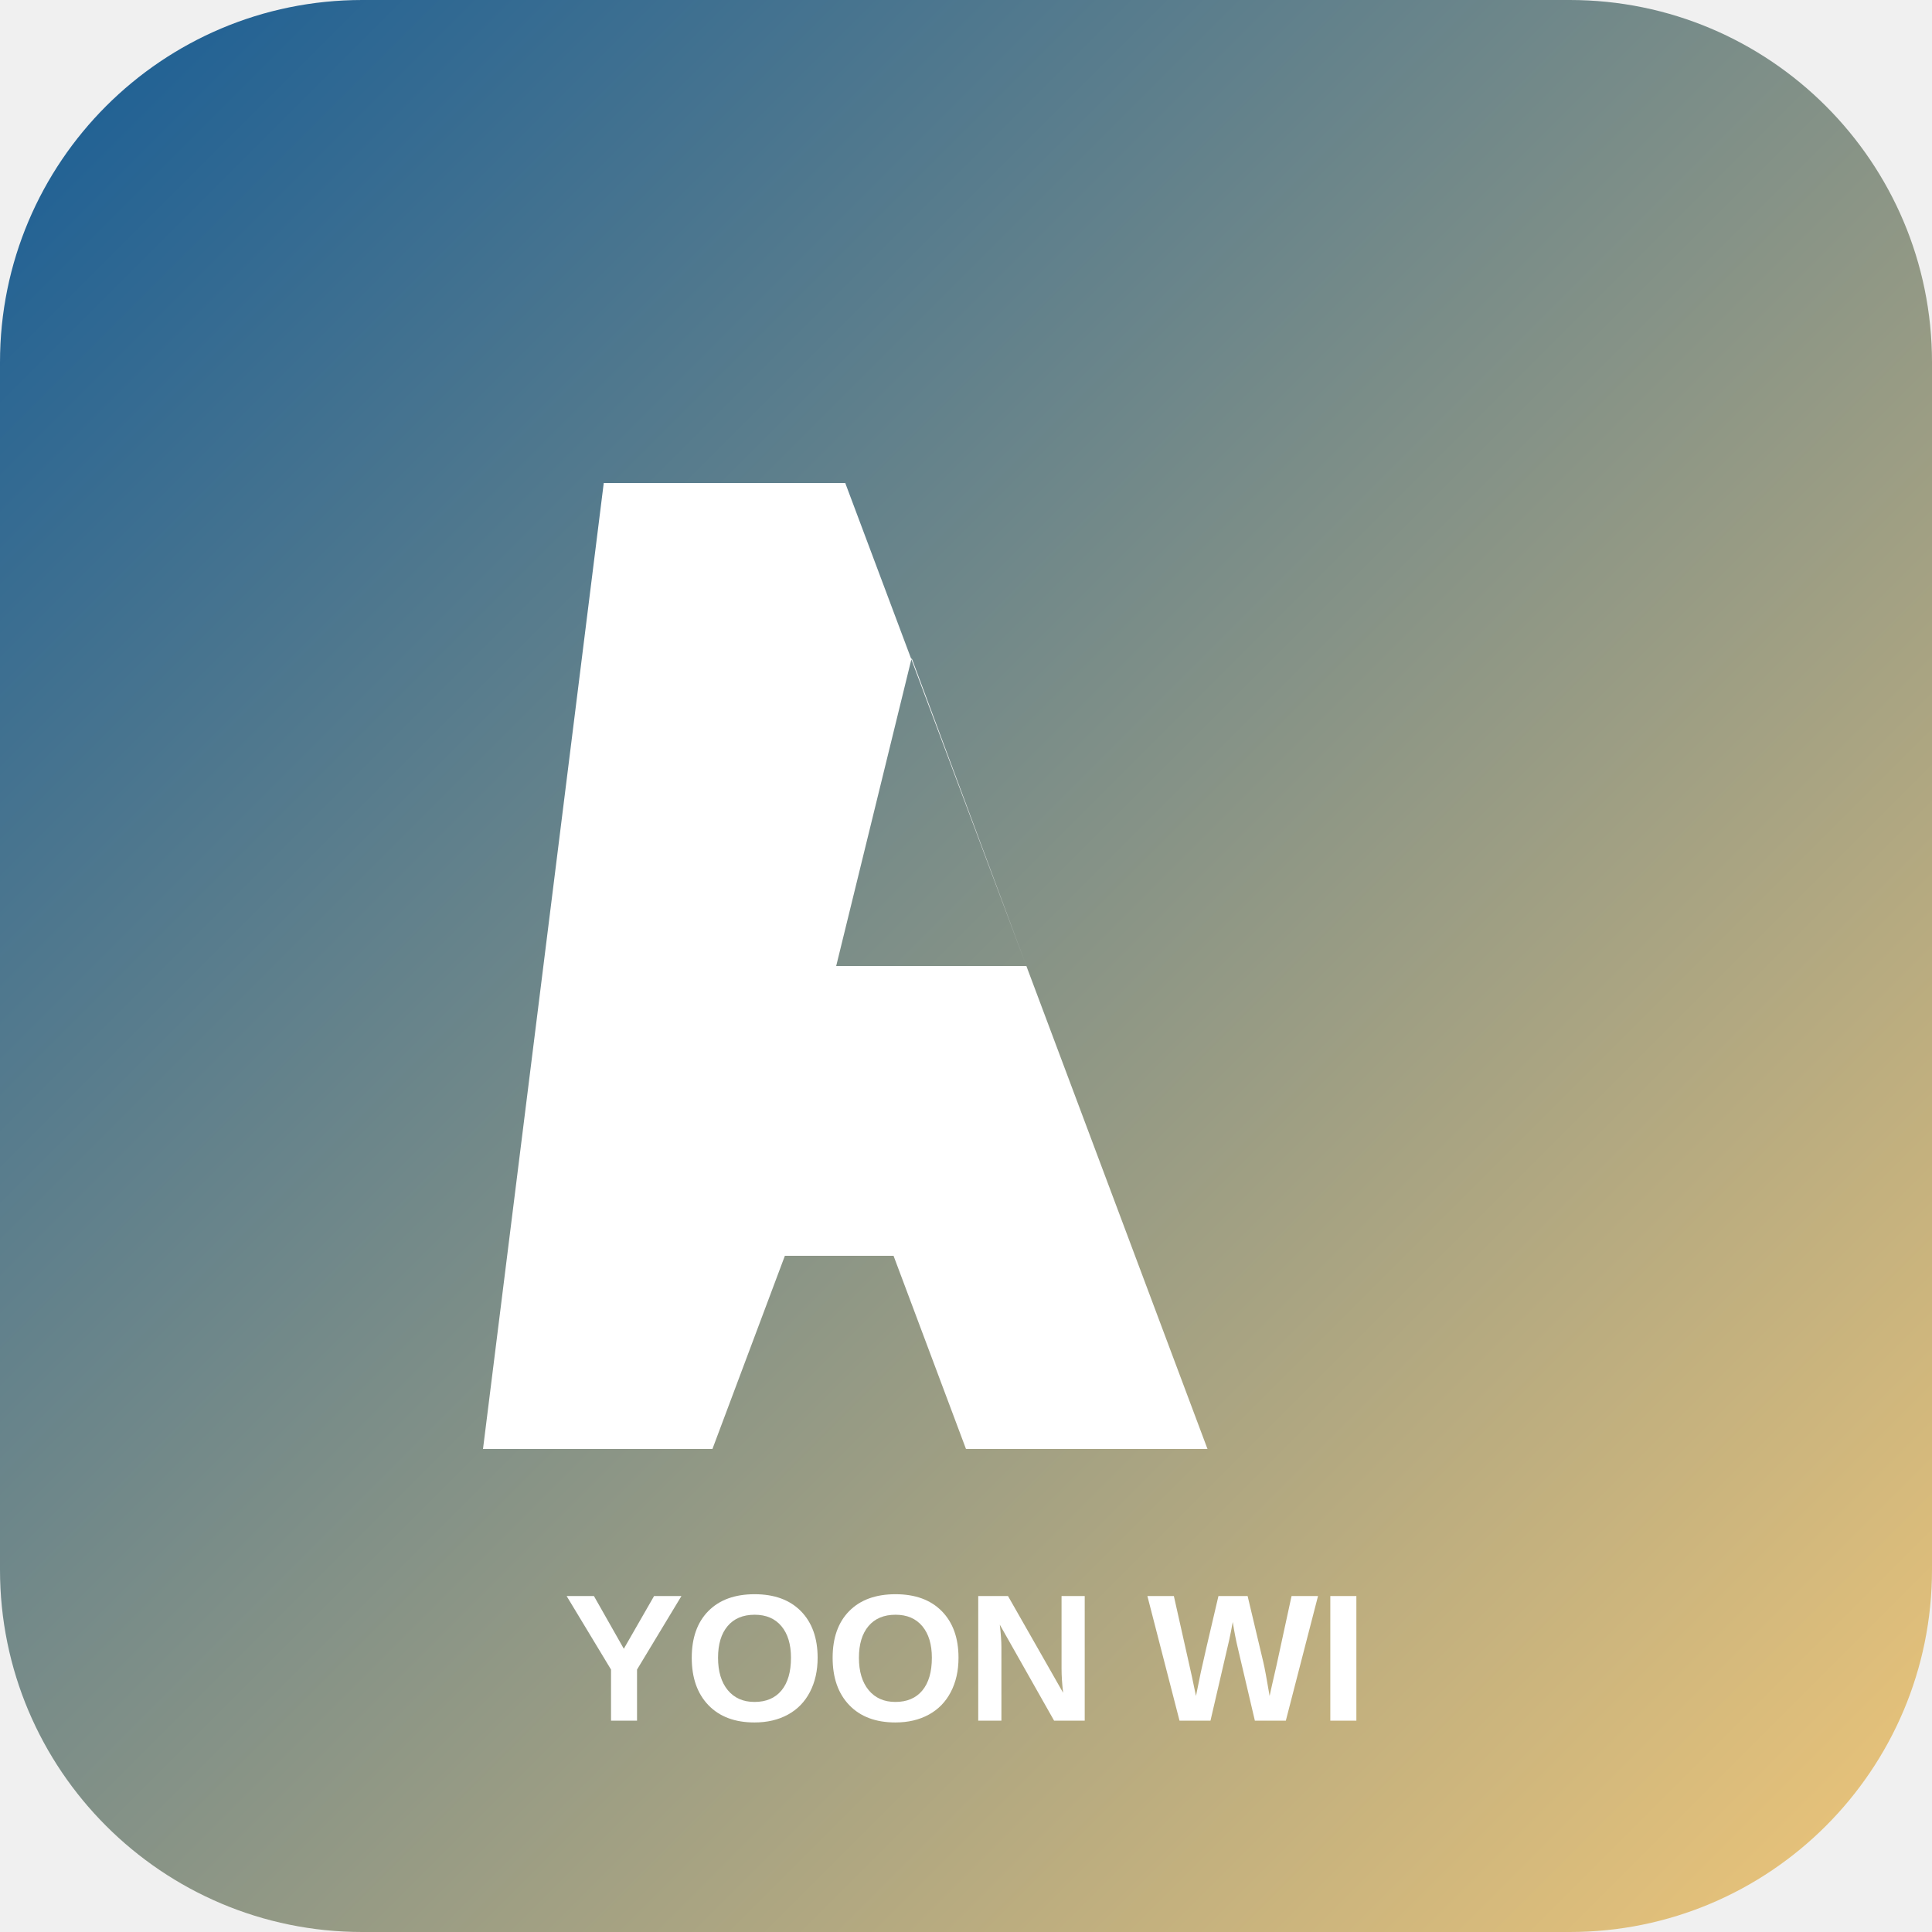
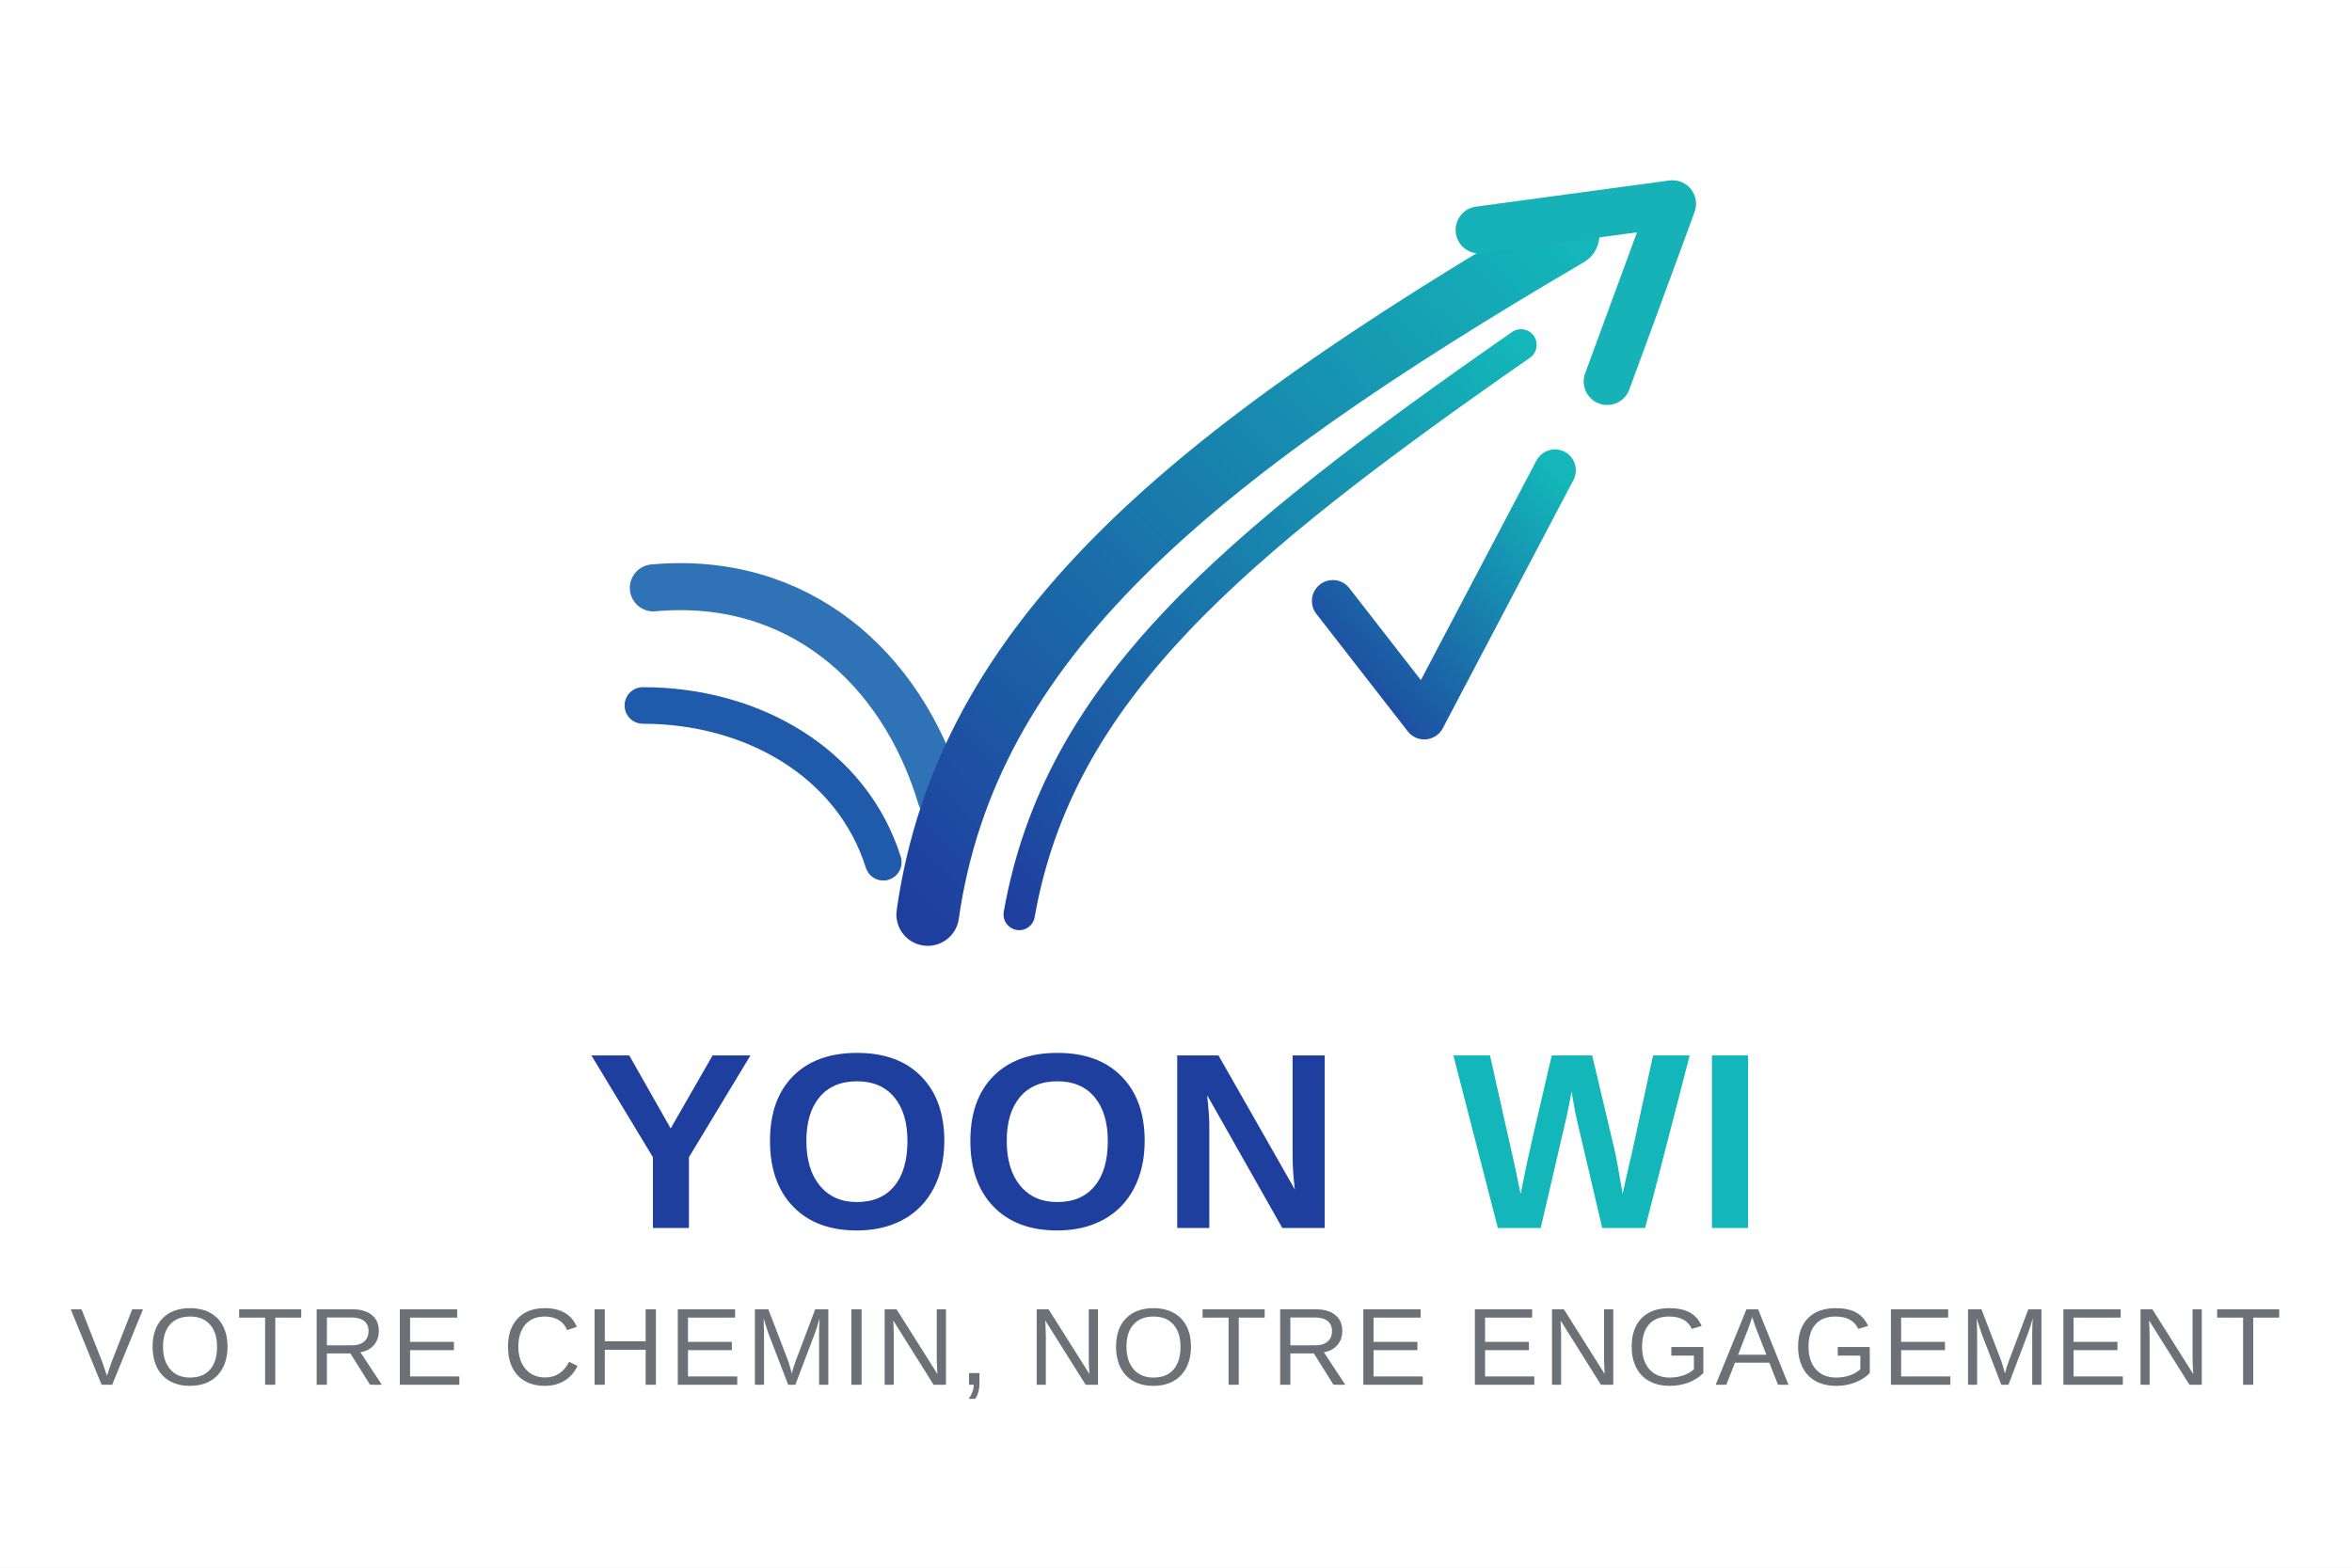
- <svg xmlns="http://www.w3.org/2000/svg" viewBox="0 0 512 512" role="img" aria-labelledby="title desc">
+ <svg xmlns="http://www.w3.org/2000/svg" viewBox="0 0 900 600" role="img" aria-labelledby="title desc">
  <defs>
-     <linearGradient id="grad" x1="0%" y1="0%" x2="100%" y2="100%">
-       <stop offset="0%" style="stop-color:#165c96;stop-opacity:1" />
-       <stop offset="100%" style="stop-color:#f1c778;stop-opacity:1" />
+     <linearGradient id="yoonwiBlueTeal" x1="0%" y1="100%" x2="100%" y2="0%">
+       <stop offset="0%" stop-color="#1f3f9f" />
+       <stop offset="100%" stop-color="#13b7b9" />
    </linearGradient>
+     <style>
+       .wordmark { font-family: 'Sora', 'Montserrat', Arial, sans-serif; font-weight: 800; letter-spacing: 2px; }
+       .tagline { font-family: 'Sora', 'Montserrat', Arial, sans-serif; font-weight: 500; letter-spacing: 1.5px; }
+     </style>
  </defs>
-   <rect width="512" height="512" rx="96" fill="url(#grad)" />
-   <path d="M160 128h64l96 256h-64l-19.2-51.2H208L188.8 384H128L160 128zm112 128l-30.4-81.6L221.6 256h50.4z" fill="#fff" />
-   <text x="256" y="456" text-anchor="middle" fill="#ffffff" font-family="Sora, Arial, sans-serif" font-size="48" font-weight="800">YOON WI</text>
+   <rect width="900" height="600" fill="#ffffff" />
+   <path d="M250 225 C305 220, 345 255, 360 305" fill="none" stroke="#2f72b6" stroke-width="18" stroke-linecap="round" />
+   <path d="M246 270 C288 270, 326 292, 338 330" fill="none" stroke="#1f5aab" stroke-width="14" stroke-linecap="round" />
+   <path d="M355 350 C370 245, 455 175, 600 90" fill="none" stroke="url(#yoonwiBlueTeal)" stroke-width="24" stroke-linecap="round" />
+   <path d="M390 350 C405 265, 470 210, 582 132" fill="none" stroke="url(#yoonwiBlueTeal)" stroke-width="12" stroke-linecap="round" />
+   <path d="M566 88 L640 78 L615 146" fill="none" stroke="#16b2b8" stroke-width="18" stroke-linecap="round" stroke-linejoin="round" />
+   <path d="M510 230 L545 275 L595 180" fill="none" stroke="url(#yoonwiBlueTeal)" stroke-width="16" stroke-linecap="round" stroke-linejoin="round" />
+   <text x="450" y="470" text-anchor="middle" class="wordmark" font-size="96">
+     <tspan fill="#1f3f9f">YOON</tspan>
+     <tspan dx="16" fill="#13b7b9">WI</tspan>
+   </text>
+   <text x="450" y="530" text-anchor="middle" class="tagline" font-size="42" fill="#6c7077">
+     VOTRE CHEMIN, NOTRE ENGAGEMENT
+   </text>
</svg>
